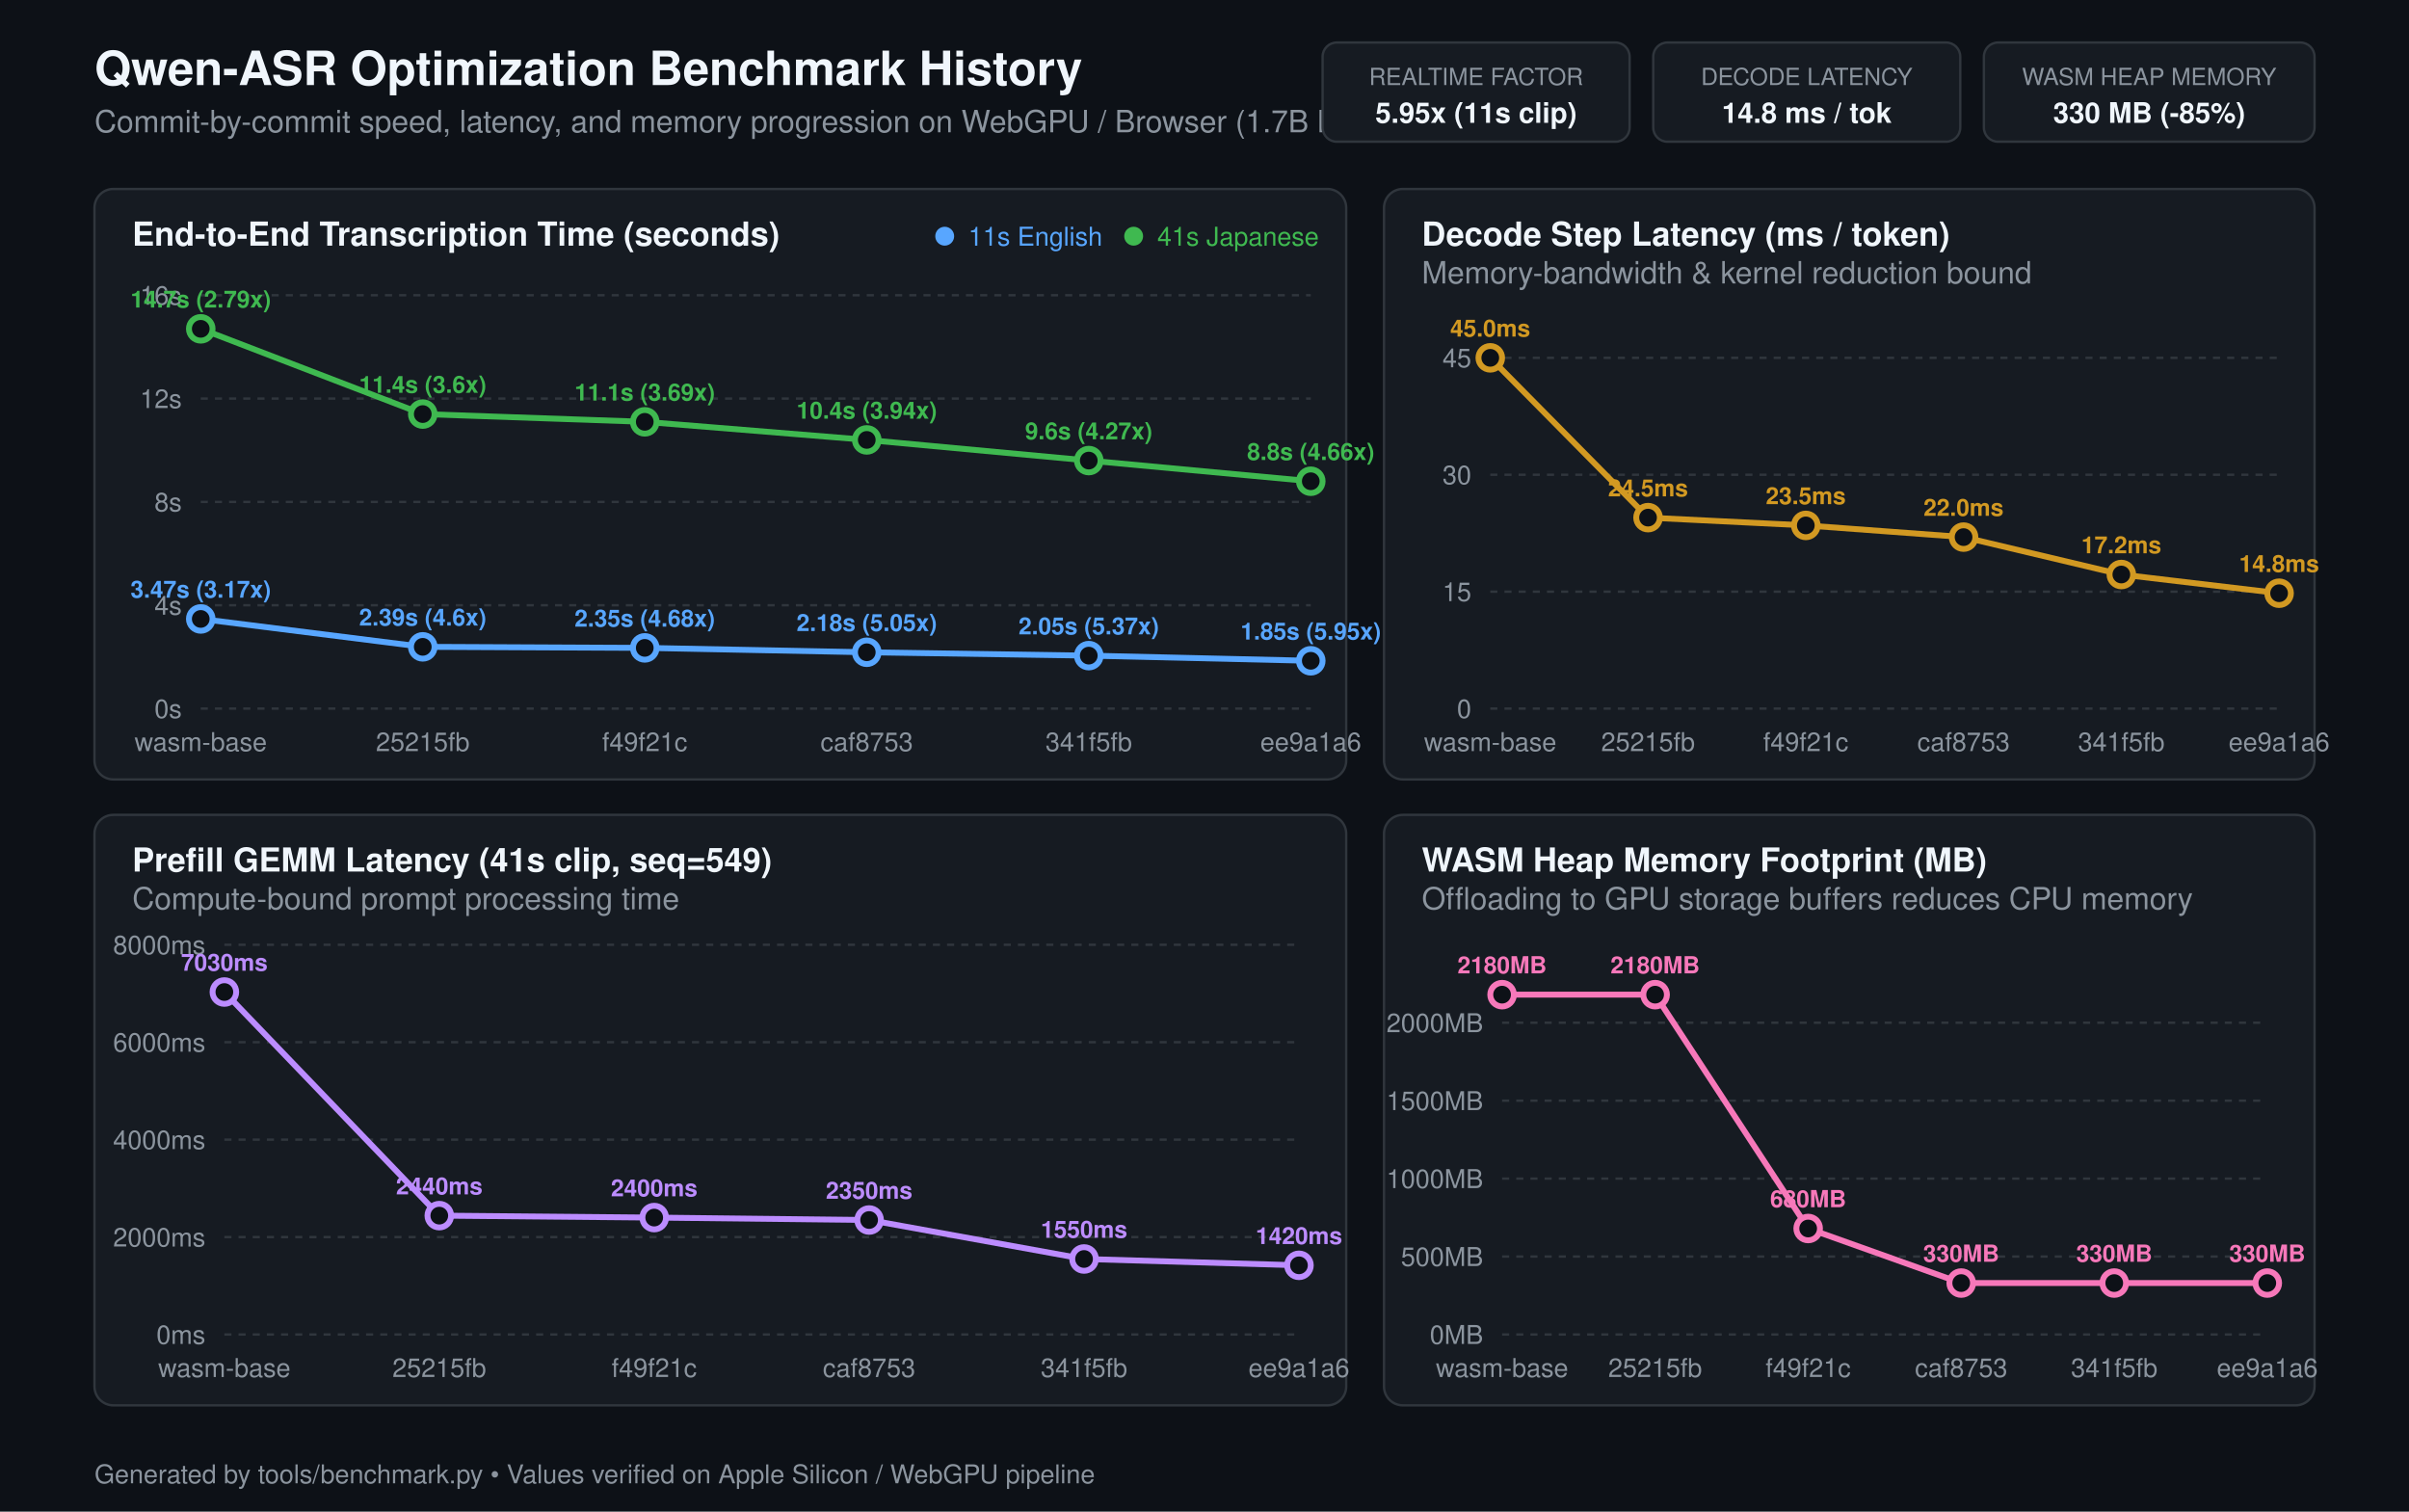
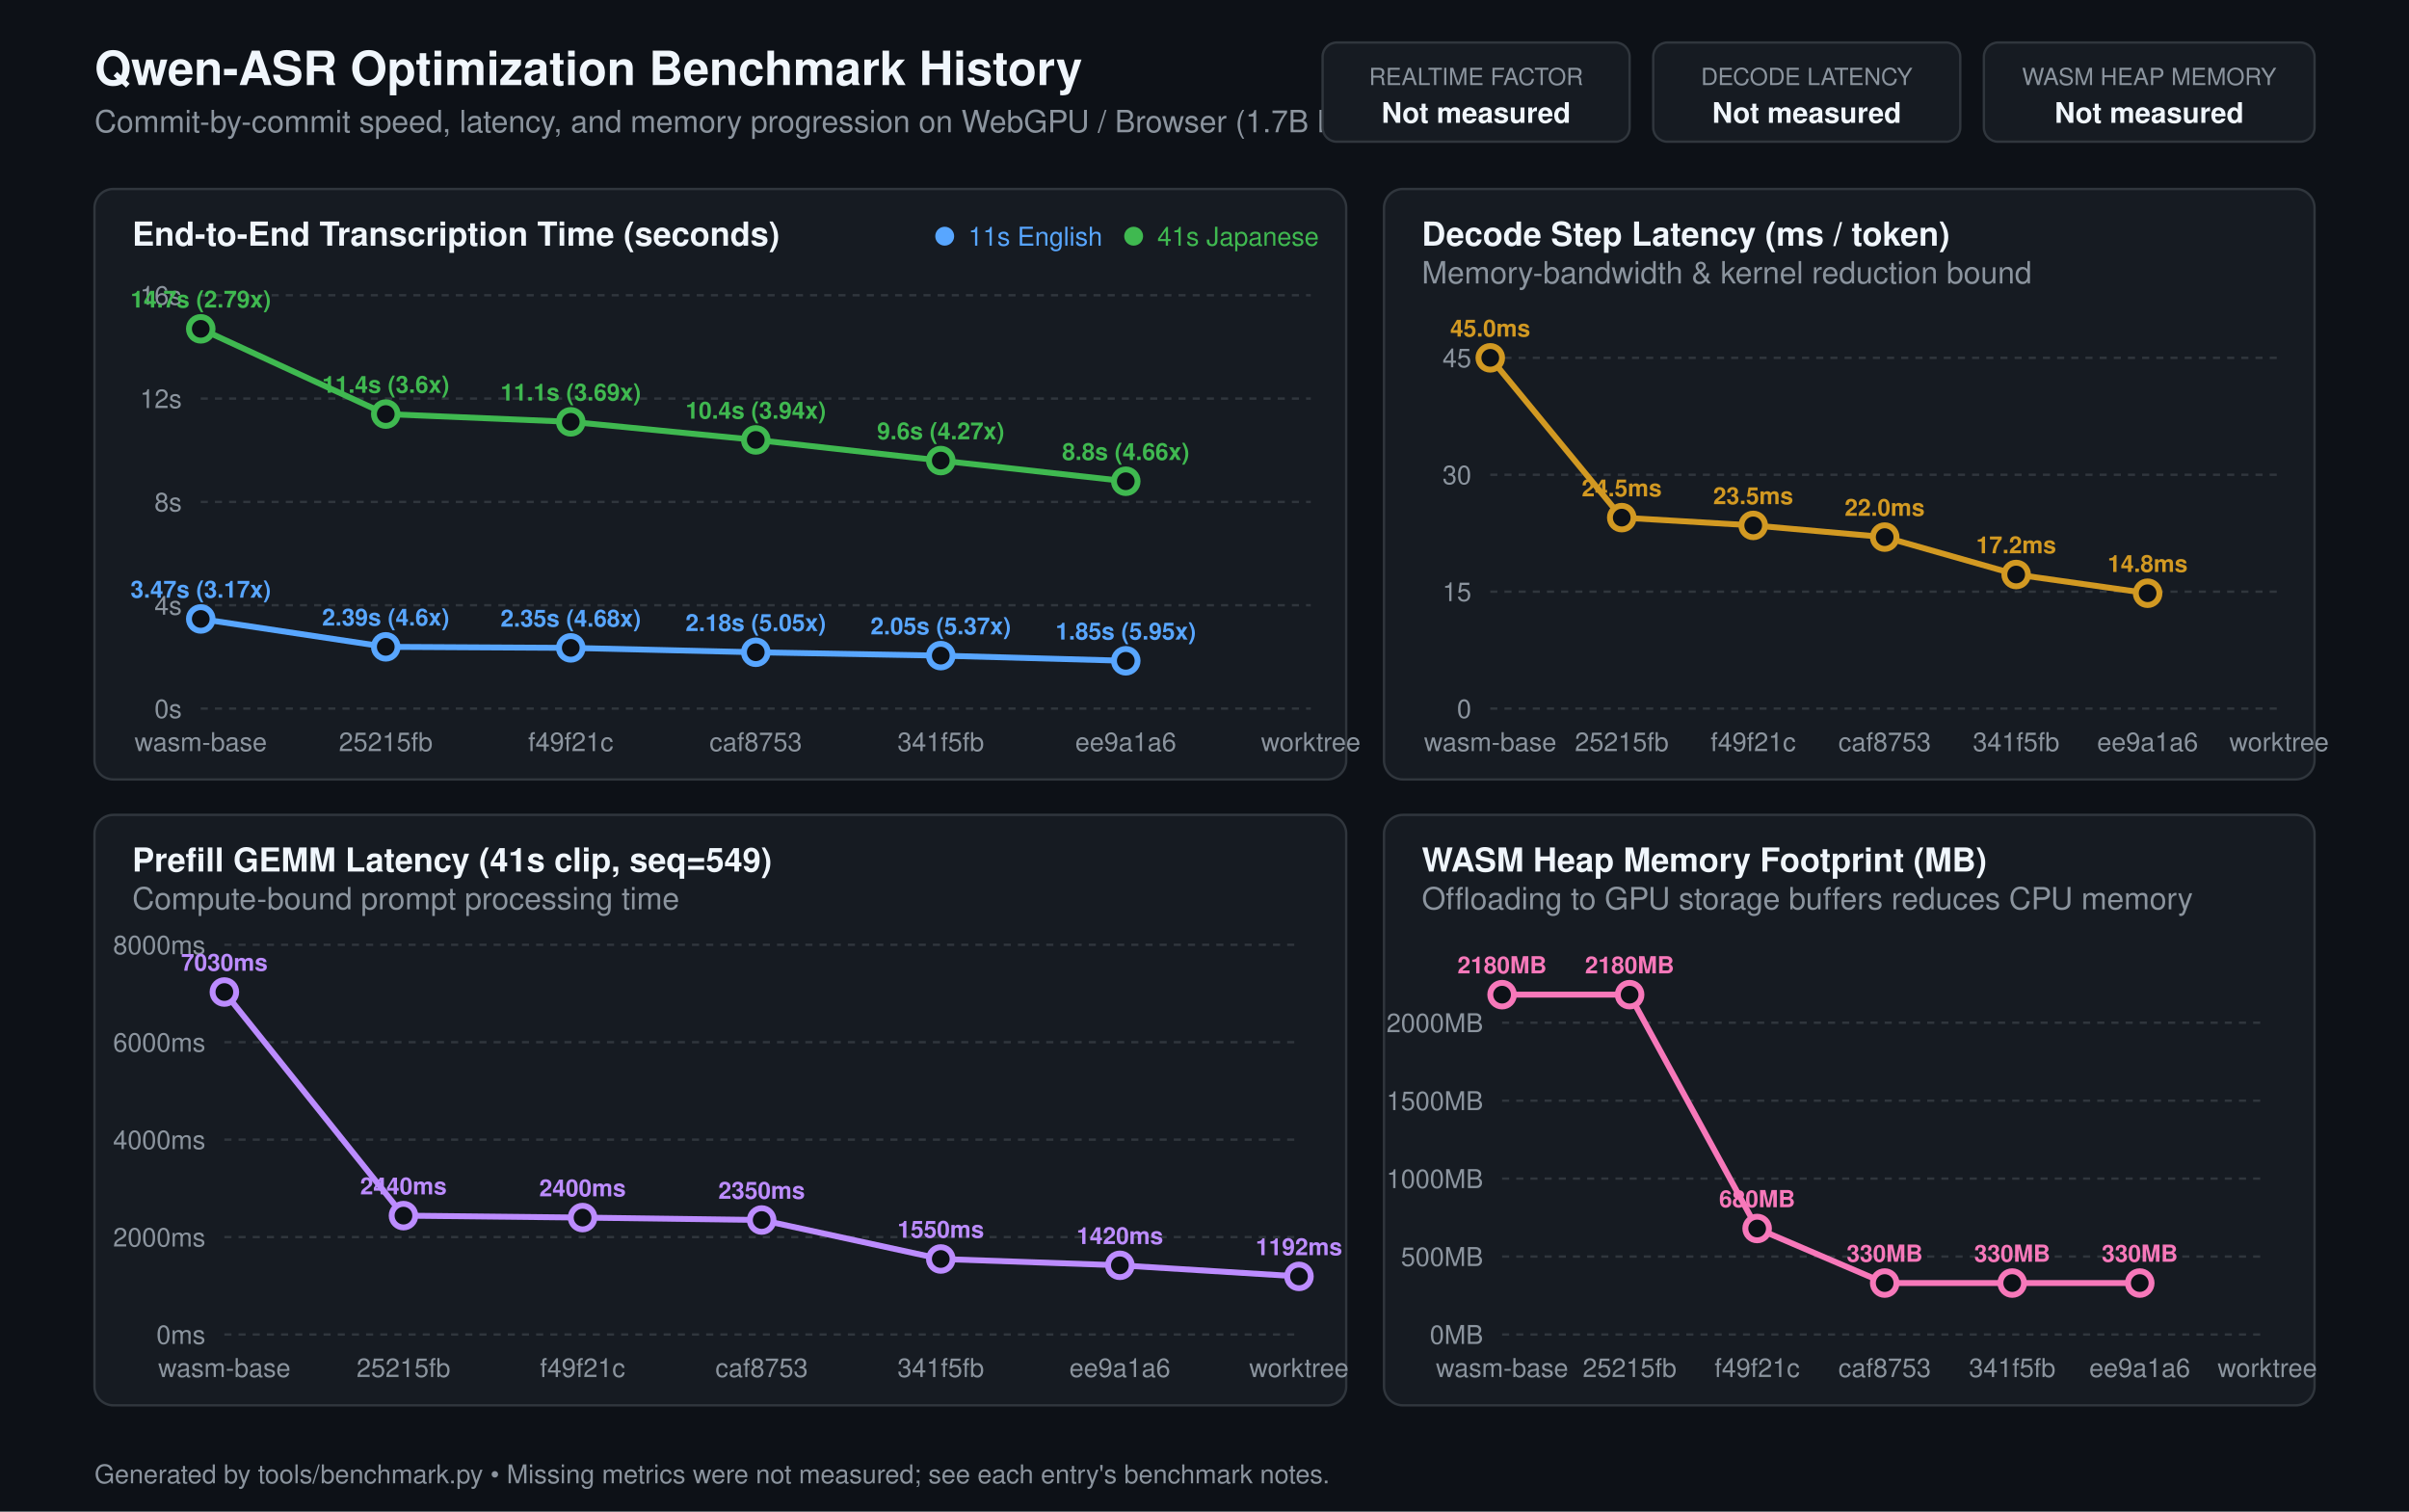
<svg xmlns="http://www.w3.org/2000/svg" viewBox="0 0 1020 640" width="1020" height="640">
  <defs>
    <style>
      text { font-family: -apple-system, BlinkMacSystemFont, "Segoe UI", Helvetica, Arial, sans-serif; }
      .title { font-size: 20px; font-weight: 700; fill: #f0f6fc; }
      .subtitle { font-size: 13px; fill: #8b949e; }
      .panel-title { font-size: 14px; font-weight: 600; fill: #f0f6fc; }
      .axis-lbl { font-size: 11px; fill: #8b949e; text-anchor: middle; }
      .y-lbl { font-size: 11px; fill: #8b949e; text-anchor: end; }
      .legend { font-size: 11px; font-weight: 500; }
      .badge-txt { font-size: 12px; font-weight: 600; fill: #f0f6fc; }
      .val-lbl { font-size: 10px; font-weight: 600; text-anchor: middle; }
    </style>
  </defs>
  <rect width="1020" height="640" fill="#0d1117" />
  <text x="40" y="36" class="title">Qwen-ASR Optimization Benchmark History</text>
  <text x="40" y="56" class="subtitle">Commit-by-commit speed, latency, and memory progression on WebGPU / Browser (1.7B Model)</text>
  <g transform="translate(560, 18)">
    <rect width="130" height="42" rx="6" fill="#161b22" stroke="#30363d" />
    <text x="65" y="18" text-anchor="middle" font-size="10" fill="#8b949e">REALTIME FACTOR</text>
-     <text x="65" y="34" text-anchor="middle" class="badge-txt" fill="#58a6ff">5.95x (11s clip)</text>
+     <text x="65" y="34" text-anchor="middle" class="badge-txt" fill="#58a6ff">Not measured</text>
    <rect x="140" width="130" height="42" rx="6" fill="#161b22" stroke="#30363d" />
    <text x="205" y="18" text-anchor="middle" font-size="10" fill="#8b949e">DECODE LATENCY</text>
-     <text x="205" y="34" text-anchor="middle" class="badge-txt" fill="#d29922">14.8 ms / tok</text>
+     <text x="205" y="34" text-anchor="middle" class="badge-txt" fill="#d29922">Not measured</text>
    <rect x="280" width="140" height="42" rx="6" fill="#161b22" stroke="#30363d" />
    <text x="350" y="18" text-anchor="middle" font-size="10" fill="#8b949e">WASM HEAP MEMORY</text>
-     <text x="350" y="34" text-anchor="middle" class="badge-txt" fill="#f778ba">330 MB (-85%)</text>
+     <text x="350" y="34" text-anchor="middle" class="badge-txt" fill="#f778ba">Not measured</text>
  </g>
  <rect x="40" y="80" width="530" height="250" rx="8" fill="#161b22" stroke="#30363d" />
  <text x="56" y="104" class="panel-title">End-to-End Transcription Time (seconds)</text>
  <circle cx="400" cy="100" r="4" fill="#58a6ff" />
  <text x="410" y="104" class="legend" fill="#58a6ff">11s English</text>
  <circle cx="480" cy="100" r="4" fill="#3fb950" />
  <text x="490" y="104" class="legend" fill="#3fb950">41s Japanese</text>
  <line x1="85" y1="300.0" x2="555" y2="300.0" stroke="#30363d" stroke-dasharray="3,3" />
  <text x="77" y="304.0" class="y-lbl">0s</text>
  <line x1="85" y1="256.25" x2="555" y2="256.25" stroke="#30363d" stroke-dasharray="3,3" />
  <text x="77" y="260.25" class="y-lbl">4s</text>
  <line x1="85" y1="212.5" x2="555" y2="212.5" stroke="#30363d" stroke-dasharray="3,3" />
  <text x="77" y="216.5" class="y-lbl">8s</text>
  <line x1="85" y1="168.75" x2="555" y2="168.75" stroke="#30363d" stroke-dasharray="3,3" />
  <text x="77" y="172.75" class="y-lbl">12s</text>
  <line x1="85" y1="125.0" x2="555" y2="125.0" stroke="#30363d" stroke-dasharray="3,3" />
  <text x="77" y="129.0" class="y-lbl">16s</text>
-   <path d="M 85.0,139.219 L 179.0,175.312 L 273.0,178.594 L 367.0,186.25 L 461.0,195.0 L 555.0,203.75" fill="none" stroke="#3fb950" stroke-width="2.5" />
+   <path d="M 85.0,139.219 L 163.333,175.312 L 241.667,178.594 L 320.0,186.25 L 398.333,195.0 L 476.667,203.75" fill="none" stroke="#3fb950" stroke-width="2.5" />
  <circle cx="85.0" cy="139.219" r="5" fill="#0d1117" stroke="#3fb950" stroke-width="2.5" />
  <text x="85.0" y="130.219" class="val-lbl" fill="#3fb950">14.7s (2.79x)</text>
-   <circle cx="179.0" cy="175.312" r="5" fill="#0d1117" stroke="#3fb950" stroke-width="2.5" />
-   <text x="179.0" y="166.312" class="val-lbl" fill="#3fb950">11.4s (3.6x)</text>
-   <circle cx="273.0" cy="178.594" r="5" fill="#0d1117" stroke="#3fb950" stroke-width="2.5" />
-   <text x="273.0" y="169.594" class="val-lbl" fill="#3fb950">11.1s (3.69x)</text>
-   <circle cx="367.0" cy="186.25" r="5" fill="#0d1117" stroke="#3fb950" stroke-width="2.5" />
-   <text x="367.0" y="177.25" class="val-lbl" fill="#3fb950">10.4s (3.94x)</text>
-   <circle cx="461.0" cy="195.0" r="5" fill="#0d1117" stroke="#3fb950" stroke-width="2.5" />
-   <text x="461.0" y="186.0" class="val-lbl" fill="#3fb950">9.6s (4.27x)</text>
-   <circle cx="555.0" cy="203.75" r="5" fill="#0d1117" stroke="#3fb950" stroke-width="2.5" />
-   <text x="555.0" y="194.75" class="val-lbl" fill="#3fb950">8.8s (4.66x)</text>
-   <path d="M 85.0,262.047 L 179.0,273.859 L 273.0,274.297 L 367.0,276.156 L 461.0,277.578 L 555.0,279.766" fill="none" stroke="#58a6ff" stroke-width="2.5" />
+   <circle cx="163.333" cy="175.312" r="5" fill="#0d1117" stroke="#3fb950" stroke-width="2.5" />
+   <text x="163.333" y="166.312" class="val-lbl" fill="#3fb950">11.4s (3.6x)</text>
+   <circle cx="241.667" cy="178.594" r="5" fill="#0d1117" stroke="#3fb950" stroke-width="2.5" />
+   <text x="241.667" y="169.594" class="val-lbl" fill="#3fb950">11.1s (3.69x)</text>
+   <circle cx="320.0" cy="186.25" r="5" fill="#0d1117" stroke="#3fb950" stroke-width="2.5" />
+   <text x="320.0" y="177.25" class="val-lbl" fill="#3fb950">10.4s (3.94x)</text>
+   <circle cx="398.333" cy="195.0" r="5" fill="#0d1117" stroke="#3fb950" stroke-width="2.5" />
+   <text x="398.333" y="186.0" class="val-lbl" fill="#3fb950">9.6s (4.27x)</text>
+   <circle cx="476.667" cy="203.75" r="5" fill="#0d1117" stroke="#3fb950" stroke-width="2.5" />
+   <text x="476.667" y="194.75" class="val-lbl" fill="#3fb950">8.8s (4.66x)</text>
+   <path d="M 85.0,262.047 L 163.333,273.859 L 241.667,274.297 L 320.0,276.156 L 398.333,277.578 L 476.667,279.766" fill="none" stroke="#58a6ff" stroke-width="2.5" />
  <circle cx="85.0" cy="262.047" r="5" fill="#0d1117" stroke="#58a6ff" stroke-width="2.5" />
  <text x="85.0" y="253.047" class="val-lbl" fill="#58a6ff">3.47s (3.17x)</text>
-   <circle cx="179.0" cy="273.859" r="5" fill="#0d1117" stroke="#58a6ff" stroke-width="2.5" />
-   <text x="179.0" y="264.859" class="val-lbl" fill="#58a6ff">2.39s (4.6x)</text>
-   <circle cx="273.0" cy="274.297" r="5" fill="#0d1117" stroke="#58a6ff" stroke-width="2.5" />
-   <text x="273.0" y="265.297" class="val-lbl" fill="#58a6ff">2.35s (4.68x)</text>
-   <circle cx="367.0" cy="276.156" r="5" fill="#0d1117" stroke="#58a6ff" stroke-width="2.5" />
-   <text x="367.0" y="267.156" class="val-lbl" fill="#58a6ff">2.18s (5.05x)</text>
-   <circle cx="461.0" cy="277.578" r="5" fill="#0d1117" stroke="#58a6ff" stroke-width="2.5" />
-   <text x="461.0" y="268.578" class="val-lbl" fill="#58a6ff">2.05s (5.37x)</text>
-   <circle cx="555.0" cy="279.766" r="5" fill="#0d1117" stroke="#58a6ff" stroke-width="2.5" />
-   <text x="555.0" y="270.766" class="val-lbl" fill="#58a6ff">1.85s (5.95x)</text>
+   <circle cx="163.333" cy="273.859" r="5" fill="#0d1117" stroke="#58a6ff" stroke-width="2.5" />
+   <text x="163.333" y="264.859" class="val-lbl" fill="#58a6ff">2.39s (4.6x)</text>
+   <circle cx="241.667" cy="274.297" r="5" fill="#0d1117" stroke="#58a6ff" stroke-width="2.5" />
+   <text x="241.667" y="265.297" class="val-lbl" fill="#58a6ff">2.35s (4.68x)</text>
+   <circle cx="320.0" cy="276.156" r="5" fill="#0d1117" stroke="#58a6ff" stroke-width="2.5" />
+   <text x="320.0" y="267.156" class="val-lbl" fill="#58a6ff">2.18s (5.05x)</text>
+   <circle cx="398.333" cy="277.578" r="5" fill="#0d1117" stroke="#58a6ff" stroke-width="2.5" />
+   <text x="398.333" y="268.578" class="val-lbl" fill="#58a6ff">2.05s (5.37x)</text>
+   <circle cx="476.667" cy="279.766" r="5" fill="#0d1117" stroke="#58a6ff" stroke-width="2.5" />
+   <text x="476.667" y="270.766" class="val-lbl" fill="#58a6ff">1.85s (5.95x)</text>
  <text x="85.0" y="318" class="axis-lbl">wasm-base</text>
-   <text x="179.0" y="318" class="axis-lbl">25215fb</text>
-   <text x="273.0" y="318" class="axis-lbl">f49f21c</text>
-   <text x="367.0" y="318" class="axis-lbl">caf8753</text>
-   <text x="461.0" y="318" class="axis-lbl">341f5fb</text>
-   <text x="555.0" y="318" class="axis-lbl">ee9a1a6</text>
+   <text x="163.333" y="318" class="axis-lbl">25215fb</text>
+   <text x="241.667" y="318" class="axis-lbl">f49f21c</text>
+   <text x="320.0" y="318" class="axis-lbl">caf8753</text>
+   <text x="398.333" y="318" class="axis-lbl">341f5fb</text>
+   <text x="476.667" y="318" class="axis-lbl">ee9a1a6</text>
+   <text x="555.0" y="318" class="axis-lbl">worktree</text>
  <rect x="586" y="80" width="394" height="250" rx="8" fill="#161b22" stroke="#30363d" />
  <text x="602" y="104" class="panel-title">Decode Step Latency (ms / token)</text>
  <text x="602" y="120" class="subtitle">Memory-bandwidth &amp; kernel reduction bound</text>
  <line x1="631" y1="300.0" x2="965" y2="300.0" stroke="#30363d" stroke-dasharray="3,3" />
  <text x="623" y="304.0" class="y-lbl">0</text>
  <line x1="631" y1="250.5" x2="965" y2="250.5" stroke="#30363d" stroke-dasharray="3,3" />
  <text x="623" y="254.5" class="y-lbl">15</text>
  <line x1="631" y1="201.0" x2="965" y2="201.0" stroke="#30363d" stroke-dasharray="3,3" />
  <text x="623" y="205.0" class="y-lbl">30</text>
  <line x1="631" y1="151.5" x2="965" y2="151.5" stroke="#30363d" stroke-dasharray="3,3" />
  <text x="623" y="155.5" class="y-lbl">45</text>
-   <path d="M 631.0,151.5 L 697.8,219.15 L 764.6,222.45 L 831.4,227.4 L 898.2,243.24 L 965.0,251.16" fill="none" stroke="#d29922" stroke-width="2.5" />
+   <path d="M 631.0,151.5 L 686.667,219.15 L 742.333,222.45 L 798.0,227.4 L 853.667,243.24 L 909.333,251.16" fill="none" stroke="#d29922" stroke-width="2.5" />
  <circle cx="631.0" cy="151.5" r="5" fill="#0d1117" stroke="#d29922" stroke-width="2.5" />
  <text x="631.0" y="142.5" class="val-lbl" fill="#d29922">45.0ms</text>
-   <circle cx="697.8" cy="219.15" r="5" fill="#0d1117" stroke="#d29922" stroke-width="2.5" />
-   <text x="697.8" y="210.15" class="val-lbl" fill="#d29922">24.5ms</text>
-   <circle cx="764.6" cy="222.45" r="5" fill="#0d1117" stroke="#d29922" stroke-width="2.5" />
-   <text x="764.6" y="213.45" class="val-lbl" fill="#d29922">23.5ms</text>
-   <circle cx="831.4" cy="227.4" r="5" fill="#0d1117" stroke="#d29922" stroke-width="2.5" />
-   <text x="831.4" y="218.4" class="val-lbl" fill="#d29922">22.0ms</text>
-   <circle cx="898.2" cy="243.24" r="5" fill="#0d1117" stroke="#d29922" stroke-width="2.5" />
-   <text x="898.2" y="234.24" class="val-lbl" fill="#d29922">17.2ms</text>
-   <circle cx="965.0" cy="251.16" r="5" fill="#0d1117" stroke="#d29922" stroke-width="2.5" />
-   <text x="965.0" y="242.16" class="val-lbl" fill="#d29922">14.8ms</text>
+   <circle cx="686.667" cy="219.15" r="5" fill="#0d1117" stroke="#d29922" stroke-width="2.5" />
+   <text x="686.667" y="210.15" class="val-lbl" fill="#d29922">24.5ms</text>
+   <circle cx="742.333" cy="222.45" r="5" fill="#0d1117" stroke="#d29922" stroke-width="2.5" />
+   <text x="742.333" y="213.45" class="val-lbl" fill="#d29922">23.5ms</text>
+   <circle cx="798.0" cy="227.4" r="5" fill="#0d1117" stroke="#d29922" stroke-width="2.5" />
+   <text x="798.0" y="218.4" class="val-lbl" fill="#d29922">22.0ms</text>
+   <circle cx="853.667" cy="243.24" r="5" fill="#0d1117" stroke="#d29922" stroke-width="2.5" />
+   <text x="853.667" y="234.24" class="val-lbl" fill="#d29922">17.2ms</text>
+   <circle cx="909.333" cy="251.16" r="5" fill="#0d1117" stroke="#d29922" stroke-width="2.5" />
+   <text x="909.333" y="242.16" class="val-lbl" fill="#d29922">14.8ms</text>
  <text x="631.0" y="318" class="axis-lbl">wasm-base</text>
-   <text x="697.8" y="318" class="axis-lbl">25215fb</text>
-   <text x="764.6" y="318" class="axis-lbl">f49f21c</text>
-   <text x="831.4" y="318" class="axis-lbl">caf8753</text>
-   <text x="898.2" y="318" class="axis-lbl">341f5fb</text>
-   <text x="965.0" y="318" class="axis-lbl">ee9a1a6</text>
+   <text x="686.667" y="318" class="axis-lbl">25215fb</text>
+   <text x="742.333" y="318" class="axis-lbl">f49f21c</text>
+   <text x="798.0" y="318" class="axis-lbl">caf8753</text>
+   <text x="853.667" y="318" class="axis-lbl">341f5fb</text>
+   <text x="909.333" y="318" class="axis-lbl">ee9a1a6</text>
+   <text x="965.0" y="318" class="axis-lbl">worktree</text>
  <rect x="40" y="345" width="530" height="250" rx="8" fill="#161b22" stroke="#30363d" />
  <text x="56" y="369" class="panel-title">Prefill GEMM Latency (41s clip, seq=549)</text>
  <text x="56" y="385" class="subtitle">Compute-bound prompt processing time</text>
  <line x1="95" y1="565.0" x2="550" y2="565.0" stroke="#30363d" stroke-dasharray="3,3" />
  <text x="87" y="569.0" class="y-lbl">0ms</text>
  <line x1="95" y1="523.75" x2="550" y2="523.75" stroke="#30363d" stroke-dasharray="3,3" />
  <text x="87" y="527.75" class="y-lbl">2000ms</text>
  <line x1="95" y1="482.5" x2="550" y2="482.5" stroke="#30363d" stroke-dasharray="3,3" />
  <text x="87" y="486.5" class="y-lbl">4000ms</text>
  <line x1="95" y1="441.25" x2="550" y2="441.25" stroke="#30363d" stroke-dasharray="3,3" />
  <text x="87" y="445.25" class="y-lbl">6000ms</text>
  <line x1="95" y1="400.0" x2="550" y2="400.0" stroke="#30363d" stroke-dasharray="3,3" />
  <text x="87" y="404.0" class="y-lbl">8000ms</text>
-   <path d="M 95.0,420.006 L 186.0,514.675 L 277.0,515.5 L 368.0,516.531 L 459.0,533.031 L 550.0,535.712" fill="none" stroke="#bc8cff" stroke-width="2.5" />
+   <path d="M 95.0,420.006 L 170.833,514.675 L 246.667,515.5 L 322.5,516.531 L 398.333,533.031 L 474.167,535.712 L 550.0,540.405" fill="none" stroke="#bc8cff" stroke-width="2.5" />
  <circle cx="95.0" cy="420.006" r="5" fill="#0d1117" stroke="#bc8cff" stroke-width="2.5" />
  <text x="95.0" y="411.006" class="val-lbl" fill="#bc8cff">7030ms</text>
-   <circle cx="186.0" cy="514.675" r="5" fill="#0d1117" stroke="#bc8cff" stroke-width="2.5" />
-   <text x="186.0" y="505.675" class="val-lbl" fill="#bc8cff">2440ms</text>
-   <circle cx="277.0" cy="515.5" r="5" fill="#0d1117" stroke="#bc8cff" stroke-width="2.5" />
-   <text x="277.0" y="506.5" class="val-lbl" fill="#bc8cff">2400ms</text>
-   <circle cx="368.0" cy="516.531" r="5" fill="#0d1117" stroke="#bc8cff" stroke-width="2.5" />
-   <text x="368.0" y="507.531" class="val-lbl" fill="#bc8cff">2350ms</text>
-   <circle cx="459.0" cy="533.031" r="5" fill="#0d1117" stroke="#bc8cff" stroke-width="2.5" />
-   <text x="459.0" y="524.031" class="val-lbl" fill="#bc8cff">1550ms</text>
-   <circle cx="550.0" cy="535.712" r="5" fill="#0d1117" stroke="#bc8cff" stroke-width="2.5" />
-   <text x="550.0" y="526.712" class="val-lbl" fill="#bc8cff">1420ms</text>
+   <circle cx="170.833" cy="514.675" r="5" fill="#0d1117" stroke="#bc8cff" stroke-width="2.5" />
+   <text x="170.833" y="505.675" class="val-lbl" fill="#bc8cff">2440ms</text>
+   <circle cx="246.667" cy="515.5" r="5" fill="#0d1117" stroke="#bc8cff" stroke-width="2.5" />
+   <text x="246.667" y="506.5" class="val-lbl" fill="#bc8cff">2400ms</text>
+   <circle cx="322.5" cy="516.531" r="5" fill="#0d1117" stroke="#bc8cff" stroke-width="2.5" />
+   <text x="322.5" y="507.531" class="val-lbl" fill="#bc8cff">2350ms</text>
+   <circle cx="398.333" cy="533.031" r="5" fill="#0d1117" stroke="#bc8cff" stroke-width="2.5" />
+   <text x="398.333" y="524.031" class="val-lbl" fill="#bc8cff">1550ms</text>
+   <circle cx="474.167" cy="535.712" r="5" fill="#0d1117" stroke="#bc8cff" stroke-width="2.5" />
+   <text x="474.167" y="526.712" class="val-lbl" fill="#bc8cff">1420ms</text>
+   <circle cx="550.0" cy="540.405" r="5" fill="#0d1117" stroke="#bc8cff" stroke-width="2.5" />
+   <text x="550.0" y="531.405" class="val-lbl" fill="#bc8cff">1192ms</text>
  <text x="95.0" y="583" class="axis-lbl">wasm-base</text>
-   <text x="186.0" y="583" class="axis-lbl">25215fb</text>
-   <text x="277.0" y="583" class="axis-lbl">f49f21c</text>
-   <text x="368.0" y="583" class="axis-lbl">caf8753</text>
-   <text x="459.0" y="583" class="axis-lbl">341f5fb</text>
-   <text x="550.0" y="583" class="axis-lbl">ee9a1a6</text>
+   <text x="170.833" y="583" class="axis-lbl">25215fb</text>
+   <text x="246.667" y="583" class="axis-lbl">f49f21c</text>
+   <text x="322.5" y="583" class="axis-lbl">caf8753</text>
+   <text x="398.333" y="583" class="axis-lbl">341f5fb</text>
+   <text x="474.167" y="583" class="axis-lbl">ee9a1a6</text>
+   <text x="550.0" y="583" class="axis-lbl">worktree</text>
  <rect x="586" y="345" width="394" height="250" rx="8" fill="#161b22" stroke="#30363d" />
  <text x="602" y="369" class="panel-title">WASM Heap Memory Footprint (MB)</text>
  <text x="602" y="385" class="subtitle">Offloading to GPU storage buffers reduces CPU memory</text>
  <line x1="636" y1="565.0" x2="960" y2="565.0" stroke="#30363d" stroke-dasharray="3,3" />
  <text x="628" y="569.0" class="y-lbl">0MB</text>
  <line x1="636" y1="532.0" x2="960" y2="532.0" stroke="#30363d" stroke-dasharray="3,3" />
  <text x="628" y="536.0" class="y-lbl">500MB</text>
  <line x1="636" y1="499.0" x2="960" y2="499.0" stroke="#30363d" stroke-dasharray="3,3" />
  <text x="628" y="503.0" class="y-lbl">1000MB</text>
  <line x1="636" y1="466.0" x2="960" y2="466.0" stroke="#30363d" stroke-dasharray="3,3" />
  <text x="628" y="470.0" class="y-lbl">1500MB</text>
  <line x1="636" y1="433.0" x2="960" y2="433.0" stroke="#30363d" stroke-dasharray="3,3" />
  <text x="628" y="437.0" class="y-lbl">2000MB</text>
-   <path d="M 636.0,421.12 L 700.8,421.12 L 765.6,520.12 L 830.4,543.22 L 895.2,543.22 L 960.0,543.22" fill="none" stroke="#f778ba" stroke-width="2.5" />
+   <path d="M 636.0,421.12 L 690.0,421.12 L 744.0,520.12 L 798.0,543.22 L 852.0,543.22 L 906.0,543.22" fill="none" stroke="#f778ba" stroke-width="2.5" />
  <circle cx="636.0" cy="421.12" r="5" fill="#0d1117" stroke="#f778ba" stroke-width="2.5" />
  <text x="636.0" y="412.12" class="val-lbl" fill="#f778ba">2180MB</text>
-   <circle cx="700.8" cy="421.12" r="5" fill="#0d1117" stroke="#f778ba" stroke-width="2.5" />
-   <text x="700.8" y="412.12" class="val-lbl" fill="#f778ba">2180MB</text>
-   <circle cx="765.6" cy="520.12" r="5" fill="#0d1117" stroke="#f778ba" stroke-width="2.5" />
-   <text x="765.6" y="511.12" class="val-lbl" fill="#f778ba">680MB</text>
-   <circle cx="830.4" cy="543.22" r="5" fill="#0d1117" stroke="#f778ba" stroke-width="2.5" />
-   <text x="830.4" y="534.22" class="val-lbl" fill="#f778ba">330MB</text>
-   <circle cx="895.2" cy="543.22" r="5" fill="#0d1117" stroke="#f778ba" stroke-width="2.5" />
-   <text x="895.2" y="534.22" class="val-lbl" fill="#f778ba">330MB</text>
-   <circle cx="960.0" cy="543.22" r="5" fill="#0d1117" stroke="#f778ba" stroke-width="2.5" />
-   <text x="960.0" y="534.22" class="val-lbl" fill="#f778ba">330MB</text>
+   <circle cx="690.0" cy="421.12" r="5" fill="#0d1117" stroke="#f778ba" stroke-width="2.5" />
+   <text x="690.0" y="412.12" class="val-lbl" fill="#f778ba">2180MB</text>
+   <circle cx="744.0" cy="520.12" r="5" fill="#0d1117" stroke="#f778ba" stroke-width="2.5" />
+   <text x="744.0" y="511.12" class="val-lbl" fill="#f778ba">680MB</text>
+   <circle cx="798.0" cy="543.22" r="5" fill="#0d1117" stroke="#f778ba" stroke-width="2.5" />
+   <text x="798.0" y="534.22" class="val-lbl" fill="#f778ba">330MB</text>
+   <circle cx="852.0" cy="543.22" r="5" fill="#0d1117" stroke="#f778ba" stroke-width="2.5" />
+   <text x="852.0" y="534.22" class="val-lbl" fill="#f778ba">330MB</text>
+   <circle cx="906.0" cy="543.22" r="5" fill="#0d1117" stroke="#f778ba" stroke-width="2.5" />
+   <text x="906.0" y="534.22" class="val-lbl" fill="#f778ba">330MB</text>
  <text x="636.0" y="583" class="axis-lbl">wasm-base</text>
-   <text x="700.8" y="583" class="axis-lbl">25215fb</text>
-   <text x="765.6" y="583" class="axis-lbl">f49f21c</text>
-   <text x="830.4" y="583" class="axis-lbl">caf8753</text>
-   <text x="895.2" y="583" class="axis-lbl">341f5fb</text>
-   <text x="960.0" y="583" class="axis-lbl">ee9a1a6</text>
-   <text x="40" y="628" font-size="11" fill="#8b949e">Generated by tools/benchmark.py • Values verified on Apple Silicon / WebGPU pipeline</text>
+   <text x="690.0" y="583" class="axis-lbl">25215fb</text>
+   <text x="744.0" y="583" class="axis-lbl">f49f21c</text>
+   <text x="798.0" y="583" class="axis-lbl">caf8753</text>
+   <text x="852.0" y="583" class="axis-lbl">341f5fb</text>
+   <text x="906.0" y="583" class="axis-lbl">ee9a1a6</text>
+   <text x="960.0" y="583" class="axis-lbl">worktree</text>
+   <text x="40" y="628" font-size="11" fill="#8b949e">Generated by tools/benchmark.py • Missing metrics were not measured; see each entry's benchmark notes.</text>
</svg>
